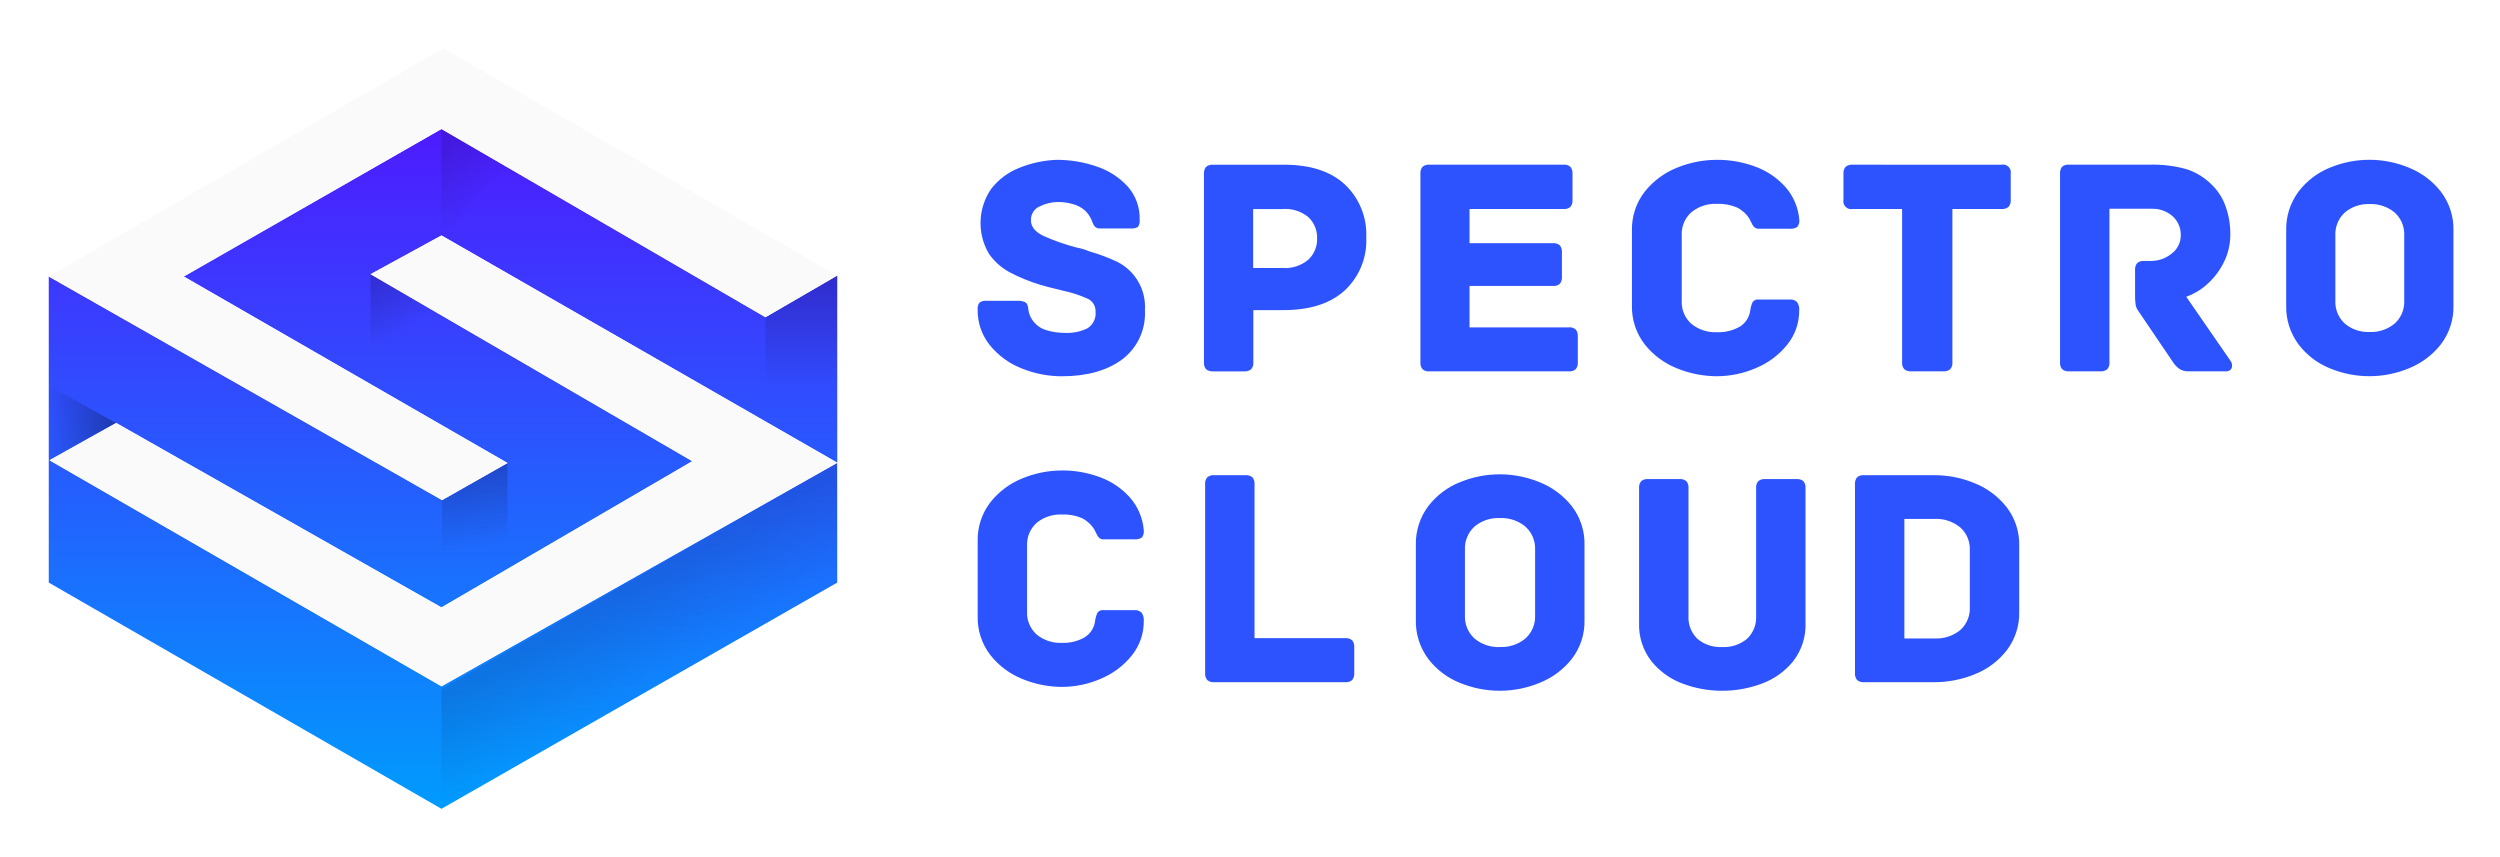
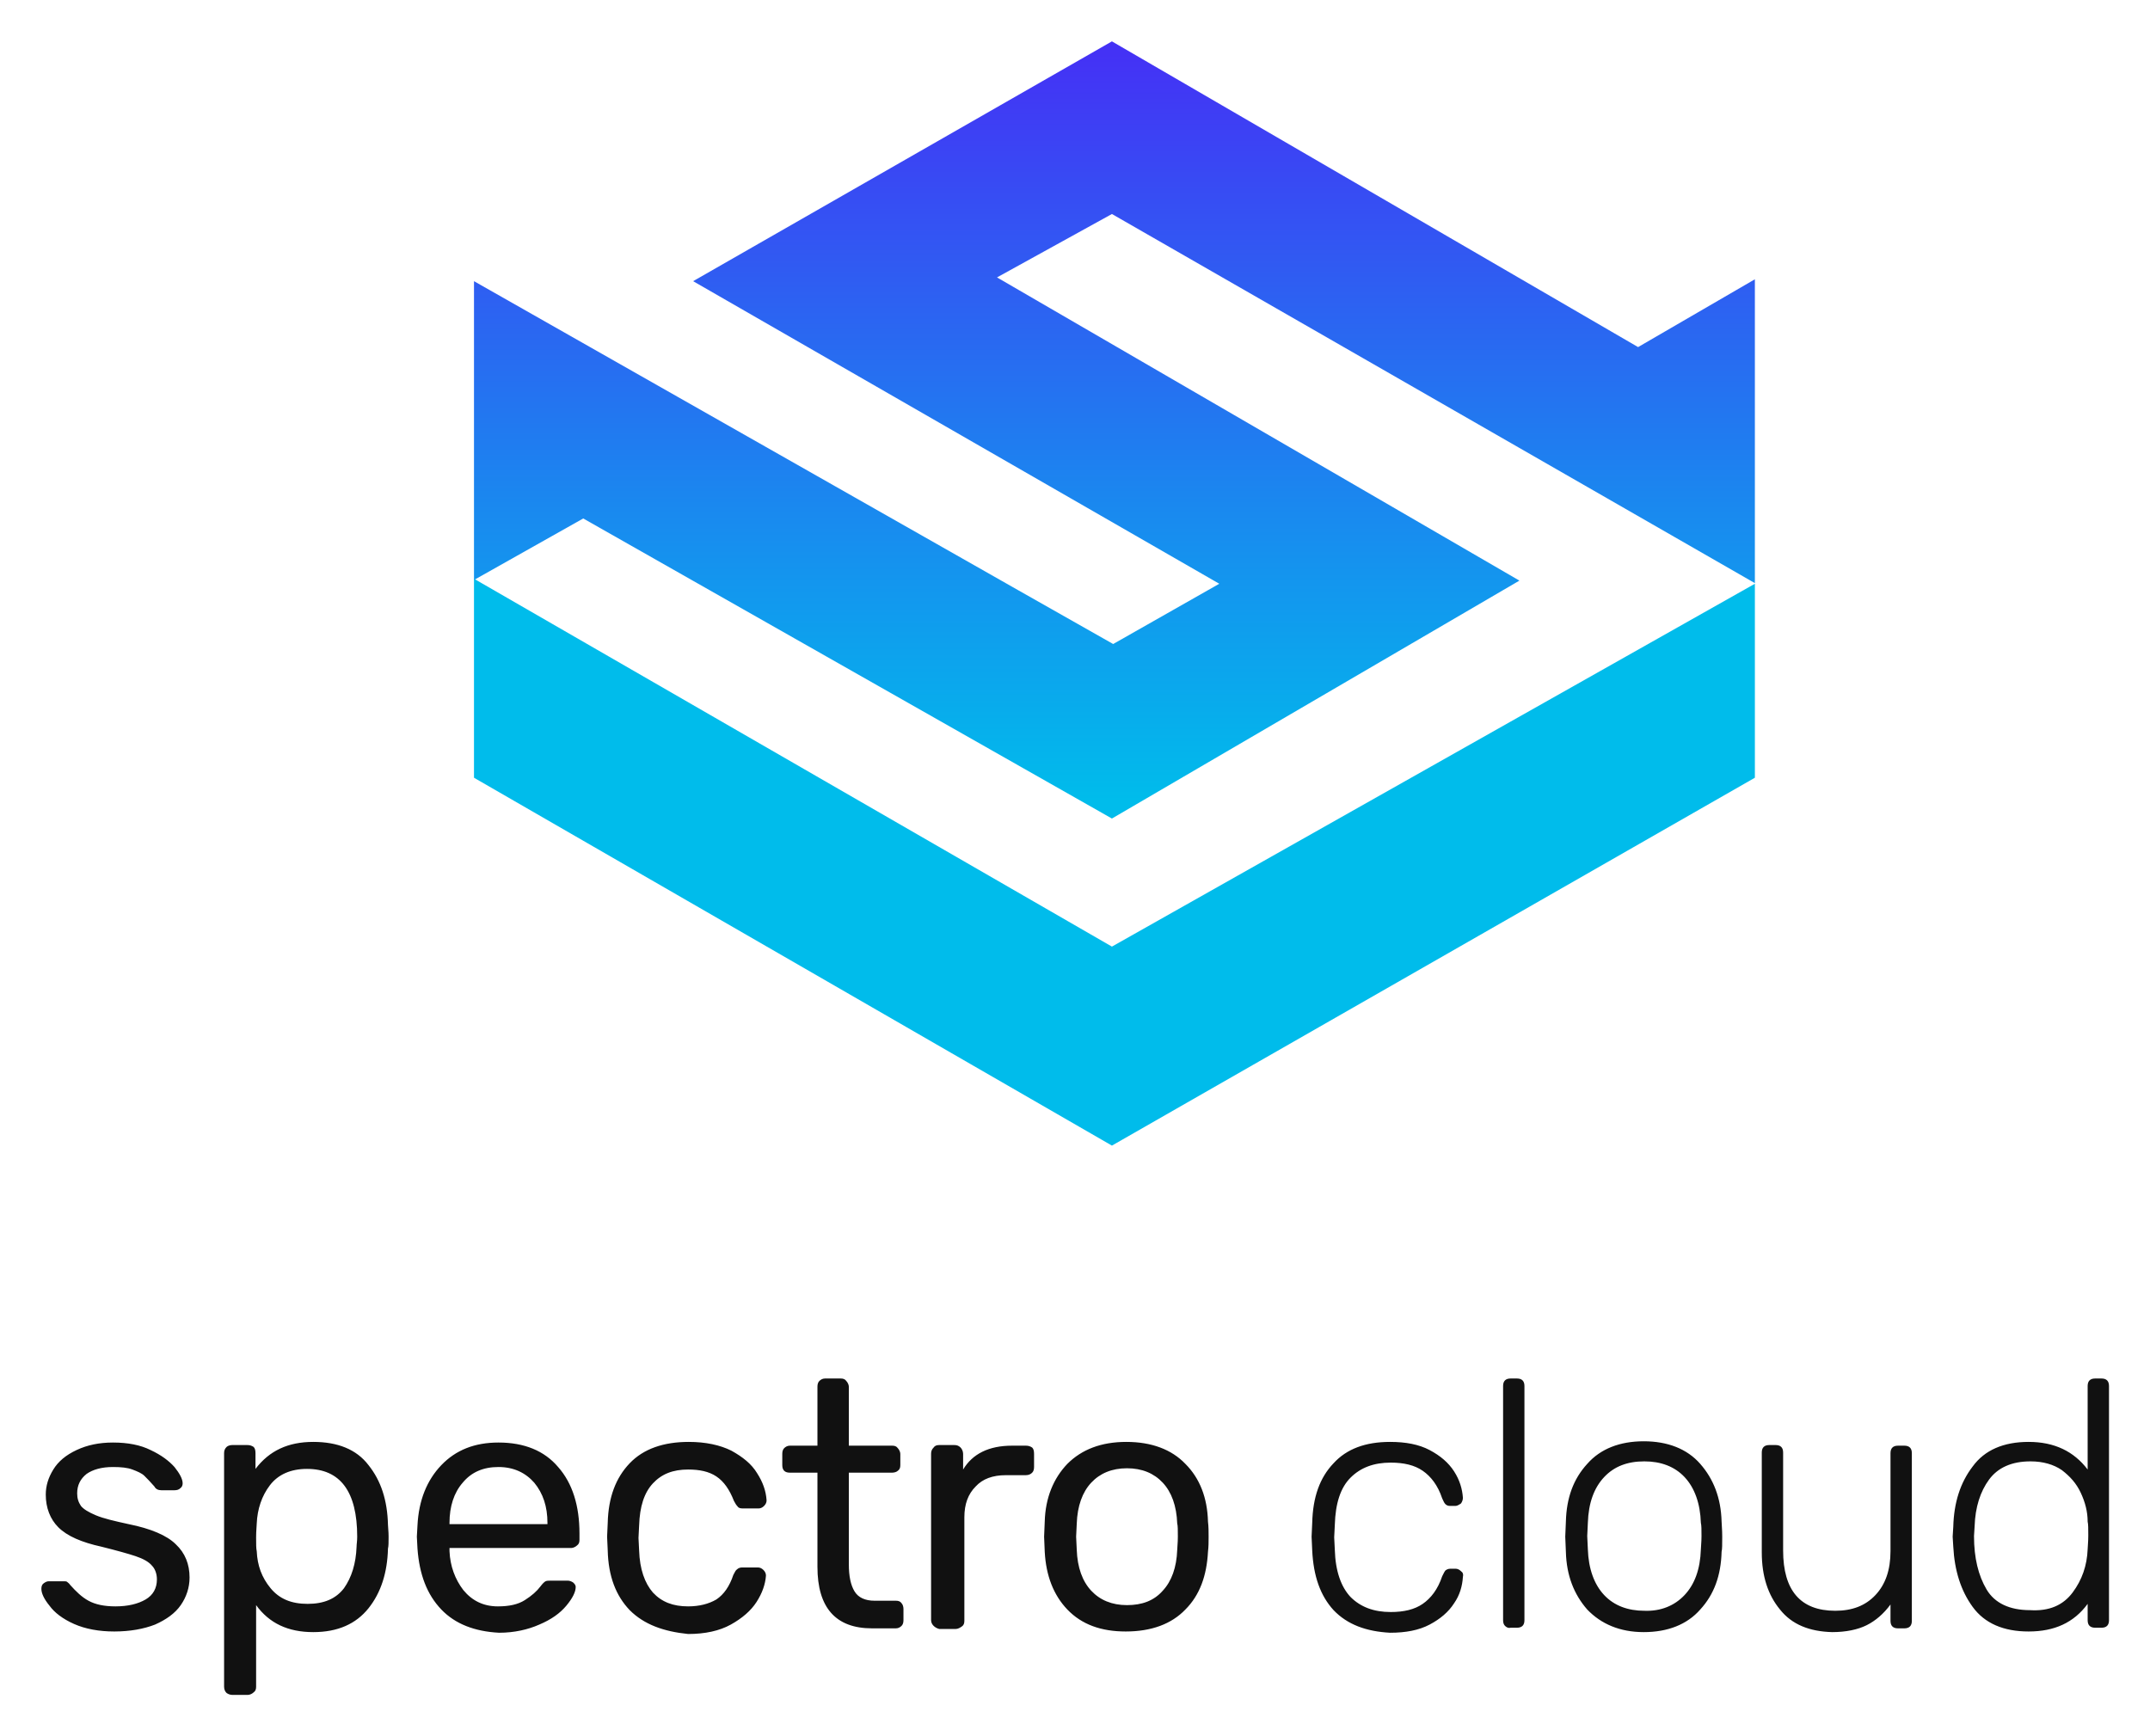
- <svg xmlns="http://www.w3.org/2000/svg" role="img" viewBox="-2.03 46.47 404.56 138.56">
+ <svg xmlns="http://www.w3.org/2000/svg" role="img" viewBox="-6.59 -6.59 342.42 276.42">
+   <path fill="#111" d="M5.2 252.1c-1.8-.8-3.1-1.8-3.9-2.9-.9-1.1-1.3-2-1.3-2.7 0-.4.1-.7.4-.9.3-.2.5-.3.8-.3h2.4c.2 0 .4 0 .5.1.1.1.3.2.5.5.9 1 1.8 1.9 2.9 2.5 1.1.6 2.5.9 4.3.9 2 0 3.6-.4 4.8-1.1 1.2-.7 1.8-1.8 1.8-3.2 0-.9-.3-1.7-.8-2.2-.5-.6-1.4-1.1-2.6-1.5-1.2-.4-3-.9-5.4-1.5-3.2-.7-5.5-1.7-6.9-3.1-1.3-1.3-2-3.1-2-5.2 0-1.4.4-2.7 1.2-4 .8-1.3 2-2.3 3.7-3.1 1.7-.8 3.6-1.2 5.8-1.2 2.4 0 4.4.4 6 1.2 1.7.8 2.9 1.7 3.8 2.7.8 1 1.3 1.9 1.3 2.6 0 .3-.1.6-.4.8-.2.2-.5.3-.9.3h-2.1c-.5 0-.9-.2-1.1-.6-.6-.7-1.2-1.3-1.6-1.7-.4-.4-1.1-.7-1.9-1-.8-.3-1.8-.4-3.1-.4-1.8 0-3.2.4-4.2 1.1-1 .8-1.5 1.8-1.5 3.1 0 .8.2 1.4.6 2 .4.5 1.2 1 2.4 1.5s2.9.9 5.2 1.4c3.5.7 6.1 1.8 7.5 3.2 1.5 1.4 2.2 3.2 2.2 5.3 0 1.6-.5 3.1-1.4 4.4-.9 1.3-2.3 2.3-4.1 3.1-1.8.7-4 1.1-6.5 1.1-2.4 0-4.6-.4-6.4-1.2zm24.3 11c-.2-.2-.4-.5-.4-1v-37.2c0-.4.1-.7.4-1 .2-.2.6-.3.9-.3h2.4c.4 0 .7.1 1 .3.2.2.3.5.3 1v2.5c2.2-2.9 5.2-4.3 9.2-4.3 3.9 0 6.9 1.2 8.8 3.7 2 2.5 3 5.6 3.1 9.5 0 .4.1 1 .1 1.9 0 .9 0 1.5-.1 1.9-.1 3.8-1.1 7-3.1 9.5s-4.9 3.8-8.8 3.8c-4 0-7-1.4-9.1-4.3v13c0 .4-.1.7-.4.9-.2.2-.6.4-.9.4h-2.5c-.3 0-.6-.1-.9-.3zm18.7-16.7c1.2-1.7 1.9-3.9 2-6.6 0-.4.1-.9.1-1.6 0-7.2-2.7-10.8-8-10.8-2.6 0-4.6.9-5.9 2.6-1.3 1.7-2 3.8-2.1 6.1 0 .4-.1 1.1-.1 2.2s0 1.8.1 2.2c.1 2.3.8 4.2 2.2 5.9 1.4 1.7 3.3 2.5 5.9 2.5 2.6 0 4.5-.8 5.8-2.5zm15.5 3.4c-2.3-2.4-3.5-5.6-3.8-9.7l-.1-1.9.1-1.8c.2-4 1.5-7.2 3.8-9.6 2.3-2.4 5.3-3.6 9.1-3.6 4.1 0 7.3 1.3 9.5 3.9 2.3 2.6 3.4 6.2 3.4 10.6v1c0 .4-.1.7-.4.9-.2.2-.6.4-.9.4h-19.4v.5c.1 2.4.9 4.5 2.2 6.2 1.4 1.7 3.2 2.6 5.5 2.6 1.8 0 3.2-.3 4.3-1 1.1-.7 1.9-1.4 2.5-2.2.3-.4.6-.7.8-.8.2-.1.5-.1 1-.1h2.5c.3 0 .6.1.9.3.2.2.4.4.4.7 0 .8-.5 1.8-1.5 3s-2.4 2.2-4.3 3c-1.8.8-4 1.3-6.4 1.3-3.9-.2-7-1.4-9.2-3.7zm16.9-13.7v-.1c0-2.6-.7-4.7-2.1-6.4-1.4-1.6-3.3-2.5-5.7-2.5-2.4 0-4.3.8-5.7 2.5-1.4 1.6-2.1 3.8-2.1 6.4v.2h15.6v-.1zm13.1 13.8c-2.2-2.3-3.4-5.4-3.5-9.5l-.1-2.2.1-2.2c.1-4.1 1.3-7.2 3.5-9.5s5.4-3.4 9.4-3.4c2.7 0 5 .5 6.8 1.4 1.8 1 3.2 2.1 4.1 3.6.9 1.4 1.4 2.8 1.5 4.3 0 .3-.1.6-.4.9-.3.3-.6.4-.9.4h-2.5c-.4 0-.7-.1-.8-.3-.2-.2-.4-.5-.6-.9-.7-1.8-1.6-3.1-2.8-3.9-1.2-.8-2.7-1.1-4.5-1.1-2.4 0-4.2.7-5.6 2.2-1.4 1.5-2.1 3.7-2.2 6.7l-.1 2 .1 2c.1 3 .9 5.2 2.2 6.7 1.4 1.5 3.2 2.2 5.6 2.2 1.8 0 3.3-.4 4.5-1.1 1.2-.8 2.1-2.1 2.7-3.9.2-.4.4-.8.6-.9.2-.2.5-.3.8-.3h2.5c.3 0 .6.1.9.4.3.3.4.6.4.9-.1 1.4-.6 2.8-1.5 4.2-.9 1.4-2.3 2.6-4.1 3.6-1.8 1-4.1 1.5-6.8 1.5-3.9-.4-7-1.5-9.3-3.8zM123.6 243v-15h-4.4c-.4 0-.7-.1-.9-.3-.2-.2-.3-.5-.3-.9V225c0-.4.1-.7.3-.9.2-.2.5-.4.9-.4h4.4v-9.4c0-.4.1-.7.3-.9.2-.2.5-.4.9-.4h2.5c.4 0 .7.1.9.4.2.2.4.6.4.9v9.4h6.9c.4 0 .7.1.9.4.2.2.4.6.4.9v1.8c0 .4-.1.7-.4.9-.2.2-.6.3-.9.3h-6.9v14.6c0 1.9.3 3.3.9 4.3.6 1 1.7 1.5 3.2 1.5h3.4c.4 0 .7.1.9.4.2.2.3.6.3.9v1.8c0 .4-.1.7-.3.9-.2.2-.5.4-.9.4h-3.8c-5.8 0-8.7-3.3-8.7-9.8zm18.5 9.4c-.2-.2-.4-.5-.4-.9V225c0-.4.1-.7.4-1 .2-.3.5-.4.9-.4h2.4c.4 0 .7.1 1 .4.2.2.4.6.4 1v2.5c1.5-2.5 4.1-3.8 7.8-3.8h2.2c.4 0 .7.1 1 .3.2.2.3.5.3 1v2.1c0 .4-.1.7-.3.9-.2.2-.5.4-1 .4h-3.2c-2.1 0-3.7.6-4.8 1.8-1.2 1.2-1.8 2.8-1.8 4.9v16.5c0 .4-.1.7-.4.9-.3.2-.6.4-1 .4H143c-.4-.1-.7-.3-.9-.5zm21.3-2.6c-2.2-2.3-3.4-5.4-3.6-9.2l-.1-2.4.1-2.4c.1-3.8 1.4-6.9 3.6-9.2 2.3-2.3 5.4-3.5 9.4-3.5s7.2 1.2 9.4 3.5c2.3 2.3 3.5 5.4 3.6 9.2.1.8.1 1.6.1 2.4 0 .8 0 1.6-.1 2.4-.2 3.8-1.3 6.9-3.6 9.2-2.2 2.3-5.4 3.5-9.5 3.5-3.9 0-7-1.1-9.3-3.5zm15.2-3c1.4-1.5 2.2-3.7 2.3-6.5 0-.4.1-1.1.1-2.1s0-1.8-.1-2.1c-.1-2.8-.9-5-2.3-6.5s-3.3-2.3-5.7-2.3c-2.4 0-4.3.8-5.7 2.3-1.4 1.5-2.2 3.7-2.3 6.5l-.1 2.1.1 2.1c.1 2.8.9 5 2.3 6.5s3.3 2.3 5.7 2.3c2.4 0 4.3-.7 5.7-2.3zm27.2 3.1c-2.1-2.3-3.2-5.4-3.4-9.5l-.1-2.2.1-2.2c.1-4.1 1.2-7.2 3.4-9.5 2.1-2.3 5.1-3.4 9-3.4 2.5 0 4.6.4 6.3 1.3 1.7.9 3 2 3.9 3.4.9 1.4 1.3 2.8 1.4 4.2 0 .3-.1.6-.3.9-.3.2-.6.4-.9.4h-.8c-.4 0-.6-.1-.8-.3-.2-.2-.3-.5-.5-.9-.7-2.1-1.8-3.5-3.1-4.4-1.3-.9-3-1.3-5.1-1.3-2.7 0-4.8.8-6.4 2.4-1.6 1.6-2.4 4.1-2.5 7.5l-.1 2 .1 2c.1 3.4 1 5.9 2.5 7.5 1.6 1.6 3.7 2.4 6.4 2.4 2.1 0 3.8-.4 5.1-1.3 1.3-.9 2.4-2.3 3.1-4.4.2-.4.4-.8.5-.9.1-.1.4-.3.8-.3h.8c.3 0 .6.1.9.4.3.2.4.5.3.9-.1 1.5-.5 2.9-1.4 4.2-.9 1.4-2.2 2.5-3.9 3.4-1.7.9-3.8 1.3-6.3 1.3-3.8-.2-6.8-1.3-9-3.6zm27.3 2.5c-.2-.2-.3-.5-.3-.9v-37.3c0-.4.1-.7.3-.9.2-.2.5-.3.9-.3h1c.4 0 .7.1.9.3.2.2.3.5.3.9v37.3c0 .4-.1.7-.3.9-.2.2-.5.3-.9.3h-1c-.4.1-.7-.1-.9-.3zm13.1-2.6c-2.1-2.4-3.3-5.4-3.4-9.2l-.1-2.4.1-2.4c.1-3.8 1.2-6.8 3.4-9.2 2.1-2.4 5.2-3.6 9-3.6s6.9 1.2 9 3.6c2.1 2.4 3.3 5.4 3.4 9.2 0 .4.1 1.2.1 2.4s0 2-.1 2.4c-.1 3.8-1.2 6.8-3.4 9.2-2.1 2.4-5.2 3.6-9 3.6s-6.8-1.3-9-3.6zm15.5-2.3c1.6-1.7 2.5-4.1 2.6-7.3 0-.4.1-1.1.1-2.1s0-1.7-.1-2.1c-.1-3.1-1-5.6-2.6-7.3-1.6-1.7-3.8-2.5-6.4-2.5-2.7 0-4.8.8-6.4 2.5-1.6 1.7-2.5 4.1-2.6 7.3l-.1 2.1.1 2.1c.1 3.1 1 5.6 2.6 7.3 1.6 1.7 3.8 2.5 6.4 2.5 2.6.1 4.8-.8 6.4-2.5zm15.2 2.3c-1.9-2.3-2.9-5.3-2.9-9.1v-15.9c0-.4.1-.7.3-.9.2-.2.5-.3.9-.3h1c.4 0 .7.1.9.3.2.2.3.5.3.9v15.6c0 6.4 2.8 9.6 8.3 9.6 2.7 0 4.8-.8 6.4-2.5 1.6-1.7 2.4-4 2.4-7v-15.6c0-.4.1-.7.3-.9.2-.2.5-.3.9-.3h1c.4 0 .7.1.9.3.2.2.3.5.3.9v26.7c0 .4-.1.7-.3.9-.2.2-.5.3-.9.3h-1c-.4 0-.7-.1-.9-.3-.2-.2-.3-.5-.3-.9V249c-1.1 1.5-2.4 2.6-3.8 3.3-1.4.7-3.3 1.1-5.5 1.1-3.6-.1-6.4-1.2-8.3-3.6zm30.7-.4c-1.9-2.6-2.9-5.8-3.1-9.6l-.1-1.6.1-1.6c.1-3.8 1.1-7 3.1-9.6 1.9-2.6 4.9-3.9 8.9-3.9 4.1 0 7.2 1.5 9.4 4.4v-13.3c0-.4.1-.7.3-.9.2-.2.5-.3.9-.3h1c.4 0 .7.1.9.3.2.2.3.5.3.9v37.3c0 .4-.1.7-.3.9-.2.2-.5.3-.9.3h-1c-.4 0-.7-.1-.9-.3-.2-.2-.3-.5-.3-.9v-2.6c-2.2 3-5.3 4.4-9.4 4.4-4 0-7-1.3-8.9-3.9zm15.9-2.3c1.5-2 2.3-4.3 2.4-6.9 0-.4.1-1.1.1-2.2s0-1.8-.1-2.2c0-1.6-.4-3.1-1.1-4.6-.7-1.5-1.7-2.6-3-3.6-1.3-.9-3-1.4-5-1.4-3 0-5.2 1-6.6 2.9-1.4 1.9-2.2 4.4-2.3 7.4l-.1 1.6c0 3.5.7 6.3 2 8.5s3.7 3.3 6.9 3.3c3.1.2 5.3-.8 6.8-2.8z" />
+   <path fill="url(#paint0_linear)" fill-rule="evenodd" d="M68.9 85.8l17.4-9.8L170.5 123.8l64.9-37.9-83.2-48.3 18.3-10.1 102.4 58.8V37.9l-18.6 10.8L170.5 0l-66.7 38.2 83.8 48.2-16.9 9.6-15-8.5-86.8-49.3v47.6z" clip-rule="evenodd" />
+   <path fill="#00BCEB" fill-rule="evenodd" d="M68.9 85.6L170.5 144.2l102.4-57.8V117.3l-102.4 58.6-101.6-58.6V85.6z" clip-rule="evenodd" />
  <defs>
-     <linearGradient id="linear-gradient" x1="69.657" x2="69.657" y1="67.342" y2="177.355" gradientUnits="userSpaceOnUse">
-       <stop offset="0" stop-color="#4e1bff" />
-       <stop offset="1" stop-color="#009bfd" />
+     <linearGradient id="paint0_linear" x1="170.876" x2="170.876" y1="120.978" y2="2.053" gradientUnits="userSpaceOnUse">
+       <stop stop-color="#00BCEB" />
+       <stop offset=".383" stop-color="#198AEF" />
+       <stop offset="1" stop-color="#4432F5" />
    </linearGradient>
-     <linearGradient id="linear-gradient-2" x1="76.567" x2="72.93" y1="103.713" y2="124.342" gradientTransform="matrix(1 0 0 -1 0 247)" gradientUnits="userSpaceOnUse">
-       <stop offset=".4" stop-opacity="0" />
-       <stop offset="1" stop-opacity=".2" />
-     </linearGradient>
-     <linearGradient id="linear-gradient-3" x1="127.647" x2="127.647" y1="125.987" y2="155.94" gradientTransform="matrix(1 0 0 -1 0 247)" gradientUnits="userSpaceOnUse">
-       <stop offset=".4" stop-opacity="0" />
-       <stop offset="1" />
-     </linearGradient>
-     <linearGradient id="linear-gradient-4" x1="83.998" x2="72.249" y1="167.095" y2="178.499" gradientTransform="matrix(1 0 0 -1 0 247)" gradientUnits="userSpaceOnUse">
-       <stop offset=".4" stop-opacity="0" />
-       <stop offset="1" stop-opacity=".6" />
-     </linearGradient>
-     <linearGradient id="linear-gradient-5" x1="105.162" x2="98.23" y1="91.159" y2="103.164" gradientTransform="matrix(1 0 0 -1 0 247)" gradientUnits="userSpaceOnUse">
-       <stop offset="0" stop-opacity="0" />
-       <stop offset="1" stop-opacity=".1" />
-     </linearGradient>
-     <linearGradient id="linear-gradient-6" x1="72.168" x2="66.397" y1="152.261" y2="161.975" gradientTransform="matrix(1 0 0 -1 0 247)" gradientUnits="userSpaceOnUse">
-       <stop offset="0" stop-opacity="0" />
-       <stop offset="1" stop-opacity=".2" />
-     </linearGradient>
-     <linearGradient id="linear-gradient-7" x1="5.86" x2="16.762" y1="132.11" y2="132.11" gradientTransform="matrix(1 0 0 -1 0 247)" gradientUnits="userSpaceOnUse">
-       <stop offset="0" stop-opacity="0" />
-       <stop offset="1" stop-opacity=".3" />
-     </linearGradient>
-     <style>.cls-9{fill-rule:evenodd}.cls-3{opacity:.2}.cls-9{fill:#fafafa}.cls-10{fill:#2d53ff}</style>
  </defs>
-   <g id="Landscape_Black_Cloud" data-name="Landscape Black Cloud">
-     <g id="Logo">
-       <path fill="url(#linear-gradient)" fill-rule="evenodd" d="M133.455 121.345V91.06l-11.615 6.743-52.433-30.461-41.699 23.874 52.382 30.179-10.583 6.004L5.86 91.216V140.747l63.547 36.608 64.048-36.608-.013-19.364-64.035 36.151-63.426-36.582 10.781-6.037 52.645 29.854L110 121.101l-52.058-30.26 11.465-6.267 64.048 36.771z" />
-       <g id="Shadow">
-         <path id="SVGID" fill="url(#linear-gradient-2)" d="M80.09 121.395v17.144l-10.683 6.011.1-17.151 10.583-6.004z" />
-         <g class="cls-3">
-           <path id="SVGID-2" fill="url(#linear-gradient-3)" d="M133.455 91.06l-.151 29.953-11.464-6.516V97.803l11.615-6.743z" data-name="SVGID" />
-         </g>
-         <g class="cls-3">
-           <path id="SVGID-3" fill="url(#linear-gradient-4)" d="M69.407 84.574l52.433 30.091V97.803L69.407 67.342v17.232z" data-name="SVGID" />
-         </g>
-         <path id="SVGID-4" fill="url(#linear-gradient-5)" d="M133.455 140.747l-64.048 36.608v-19.383l64.035-36.59.013 19.365z" data-name="SVGID" />
-         <path id="SVGID-5" fill="url(#linear-gradient-6)" d="M110 120.882l-15.33 9.213-36.771-21.835.043-17.419L110 120.882z" data-name="SVGID" />
-         <path id="SVGID-6" fill="url(#linear-gradient-7)" d="M5.86 120.882l10.902-5.967-10.902-6.017v11.984z" data-name="SVGID" />
-       </g>
-       <g id="CC">
-         <path d="M5.86 91.216l63.851-36.928 63.744 36.772-11.615 6.743-52.433-30.46-41.699 23.873 52.382 30.179-10.583 6.004L5.86 91.216z" class="cls-9" />
-         <path d="M5.979 120.951l10.783-6.036 52.645 29.854L110 121.101l-52.058-30.26 11.465-6.267 64.048 36.771-64.048 36.189-63.428-36.583z" class="cls-9" />
-       </g>
-     </g>
-     <g id="spectro">
-       <path id="SVGID-7" d="M387.033 84.594a4.716 4.716 0 0 0-1.551-3.734 5.911 5.911 0 0 0-4.047-1.364 5.813 5.813 0 0 0-4.022 1.364 4.76 4.76 0 0 0-1.526 3.734v10.502a4.739 4.739 0 0 0 1.526 3.734 5.813 5.813 0 0 0 4.022 1.363 5.911 5.911 0 0 0 4.047-1.363 4.716 4.716 0 0 0 1.551-3.734zm7.962 11.252a9.944 9.944 0 0 1-2.045 6.361 12.483 12.483 0 0 1-5.179 3.872 16.658 16.658 0 0 1-12.697.025 11.956 11.956 0 0 1-5.123-3.872A10.165 10.165 0 0 1 367.931 95.84V83.837a10.178 10.178 0 0 1 2.02-6.392 12.006 12.006 0 0 1 5.123-3.872 16.658 16.658 0 0 1 12.697.025 12.418 12.418 0 0 1 5.179 3.872 9.968 9.968 0 0 1 2.045 6.361zm-36.027 9.082a1.413 1.413 0 0 1 .206.713.905.905 0 0 1-.256.663.981.981 0 0 1-.719.256h-6.054a2.651 2.651 0 0 1-1.439-.357 4.131 4.131 0 0 1-1.126-1.17l-5.542-8.194a2.334 2.334 0 0 1-.463-.994 9.202 9.202 0 0 1-.1-1.601V90.173a1.618 1.618 0 0 1 .332-1.12 1.543 1.543 0 0 1 1.157-.357h1.026a5.25 5.25 0 0 0 3.415-1.195 3.642 3.642 0 0 0 1.464-2.927 3.998 3.998 0 0 0-1.332-3.127 4.895 4.895 0 0 0-3.384-1.195h-6.824v24.831a1.51 1.51 0 0 1-.357 1.145 1.625 1.625 0 0 1-1.126.331h-5.079a1.538 1.538 0 0 1-1.076-.331 1.51 1.51 0 0 1-.357-1.145V74.599a1.686 1.686 0 0 1 .306-1.12 1.444 1.444 0 0 1 1.126-.357H345.696a20.118 20.118 0 0 1 6.236.763 10.289 10.289 0 0 1 3.978 2.496 9.018 9.018 0 0 1 2.208 3.459 12.988 12.988 0 0 1 .769 4.528 9.959 9.959 0 0 1-1.076 4.603 11.54 11.54 0 0 1-2.721 3.534 9.791 9.791 0 0 1-3.334 1.983zM321.847 73.123a1.268 1.268 0 0 1 1.507 1.476v4.216a1.587 1.587 0 0 1-.338 1.12 1.566 1.566 0 0 1-1.17.357h-7.931v24.793a1.486 1.486 0 0 1-.363 1.145 1.661 1.661 0 0 1-1.138.331h-5.135a1.65 1.65 0 0 1-1.138-.331 1.486 1.486 0 0 1-.363-1.145V80.291h-7.987a1.269 1.269 0 0 1-1.507-1.476v-4.216a1.587 1.587 0 0 1 .338-1.12 1.566 1.566 0 0 1 1.17-.357zm-32.724 23.542a8.748 8.748 0 0 1-1.945 5.598 12.747 12.747 0 0 1-5.047 3.765 16.008 16.008 0 0 1-6.33 1.326 17.126 17.126 0 0 1-6.436-1.27 12.625 12.625 0 0 1-5.229-3.872 9.88 9.88 0 0 1-2.077-6.361V83.837a9.856 9.856 0 0 1 2.077-6.361 12.625 12.625 0 0 1 5.229-3.872 17.005 17.005 0 0 1 6.436-1.27 17.505 17.505 0 0 1 6.205 1.095 12.143 12.143 0 0 1 4.872 3.284 9.094 9.094 0 0 1 2.258 5.298 1.573 1.573 0 0 1-.332 1.195 2.028 2.028 0 0 1-1.257.281h-4.922a1.047 1.047 0 0 1-.769-.256 2.109 2.109 0 0 1-.438-.663 6.485 6.485 0 0 0-.332-.663 4.949 4.949 0 0 0-2.026-1.858 7.56 7.56 0 0 0-3.252-.588 6.099 6.099 0 0 0-4.128 1.351 4.672 4.672 0 0 0-1.564 3.74v10.589a4.672 4.672 0 0 0 1.564 3.74 6.099 6.099 0 0 0 4.128 1.351 6.97 6.97 0 0 0 3.64-.863 3.631 3.631 0 0 0 1.745-2.596 4.834 4.834 0 0 1 .382-1.401 1.035 1.035 0 0 1 1.001-.432h5.022a1.503 1.503 0 0 1 1.176.407 1.973 1.973 0 0 1 .35 1.32zm-37.284 2.777a1.488 1.488 0 0 1 1.132.357 1.607 1.607 0 0 1 .325 1.12v4.166a1.618 1.618 0 0 1-.325 1.12 1.488 1.488 0 0 1-1.132.357h-22.554a1.488 1.488 0 0 1-1.132-.357 1.607 1.607 0 0 1-.325-1.12V74.599a1.618 1.618 0 0 1 .325-1.12 1.488 1.488 0 0 1 1.132-.357H250.982a1.488 1.488 0 0 1 1.132.357 1.607 1.607 0 0 1 .325 1.12v4.216a1.618 1.618 0 0 1-.325 1.12 1.488 1.488 0 0 1-1.132.357h-15.205v5.535h13.491a1.488 1.488 0 0 1 1.132.357 1.607 1.607 0 0 1 .325 1.12v3.965a1.618 1.618 0 0 1-.325 1.12 1.488 1.488 0 0 1-1.132.357H235.777v6.705h16.062zm-46.303-9.601a5.793 5.793 0 0 0 4.153-1.351 4.498 4.498 0 0 0 1.42-3.396 4.556 4.556 0 0 0-1.395-3.471 5.828 5.828 0 0 0-4.178-1.326h-4.779v9.545zm.194-16.719q6.417 0 9.876 3.202a11.128 11.128 0 0 1 3.459 8.588 11.012 11.012 0 0 1-3.49 8.563q-3.49 3.18-9.901 3.177h-4.885v8.438a1.51 1.51 0 0 1-.357 1.145 1.618 1.618 0 0 1-1.12.331h-5.035a1.618 1.618 0 0 1-1.12-.331 1.51 1.51 0 0 1-.357-1.145V74.606a1.618 1.618 0 0 1 .331-1.12 1.51 1.51 0 0 1 1.145-.357h11.452zm-31.486 14.023a29.61 29.61 0 0 1 4.503 1.683 8.144 8.144 0 0 1 4.497 7.843 9.287 9.287 0 0 1-3.69 7.968q-3.696 2.721-9.763 2.721a17.231 17.231 0 0 1-6.423-1.245 12.553 12.553 0 0 1-5.16-3.715 8.904 8.904 0 0 1-2.026-5.829 1.558 1.558 0 0 1 .306-1.145 1.748 1.748 0 0 1 1.163-.281h4.91a2.699 2.699 0 0 1 1.363.256c.269.169.419.563.457 1.17a3.804 3.804 0 0 0 .963 2.089 4.081 4.081 0 0 0 2.052 1.27 10.057 10.057 0 0 0 2.908.407 7.458 7.458 0 0 0 3.64-.738 2.848 2.848 0 0 0 1.313-2.721 2.197 2.197 0 0 0-1.313-2.089 19.968 19.968 0 0 0-4.147-1.326q-2.533-.61-3.34-.863a28.326 28.326 0 0 1-5.135-2.089 9.551 9.551 0 0 1-3.365-3.052 9.761 9.761 0 0 1 .382-10.389 10.622 10.622 0 0 1 4.503-3.409 17.933 17.933 0 0 1 6.098-1.326 19.631 19.631 0 0 1 6.474 1.07 11.83 11.83 0 0 1 5.035 3.234 7.725 7.725 0 0 1 1.945 5.373 1.685 1.685 0 0 1-.275 1.17 1.881 1.881 0 0 1-1.188.256h-4.96a1.036 1.036 0 0 1-.807-.281 1.947 1.947 0 0 1-.382-.638c-.081-.238-.144-.388-.175-.457a4.611 4.611 0 0 0-1.063-1.526 4.681 4.681 0 0 0-1.895-1.02 8.338 8.338 0 0 0-2.402-.357 6.642 6.642 0 0 0-3.034.713 2.35 2.35 0 0 0-1.414 2.239q0 1.576 2.052 2.546a34.413 34.413 0 0 0 5.385 1.883 8.795 8.795 0 0 1 2.008.607z" class="cls-10" data-name="SVGID" />
-     </g>
-     <path d="M181.127 152.536a12.617 12.617 0 0 1-5.014 3.767 15.791 15.791 0 0 1-6.288 1.324 16.839 16.839 0 0 1-6.389-1.273 12.537 12.537 0 0 1-5.192-3.869 9.911 9.911 0 0 1-2.062-6.364v-12.015a9.911 9.911 0 0 1 2.062-6.364 12.544 12.544 0 0 1 5.192-3.869 16.839 16.839 0 0 1 6.389-1.272 17.314 17.314 0 0 1 6.16 1.095 11.988 11.988 0 0 1 4.837 3.284 9.128 9.128 0 0 1 2.24 5.294 1.572 1.572 0 0 1-.331 1.196 2.004 2.004 0 0 1-1.247.28h-4.888a1.035 1.035 0 0 1-.764-.254 2.117 2.117 0 0 1-.433-.662 6.057 6.057 0 0 0-.331-.662 5.006 5.006 0 0 0-2.01-1.858 7.448 7.448 0 0 0-3.233-.585 6.03 6.03 0 0 0-4.099 1.349 4.694 4.694 0 0 0-1.552 3.742v10.589a4.693 4.693 0 0 0 1.552 3.742 6.026 6.026 0 0 0 4.099 1.349 6.865 6.865 0 0 0 3.615-.865 3.623 3.623 0 0 0 1.731-2.597 4.789 4.789 0 0 1 .382-1.4 1.019 1.019 0 0 1 .993-.433h4.989a1.488 1.488 0 0 1 1.171.407 1.997 1.997 0 0 1 .356 1.324 8.772 8.772 0 0 1-1.934 5.6zm35.663-2.444a1.611 1.611 0 0 1 .331 1.12v4.175a1.608 1.608 0 0 1-.331 1.12 1.517 1.517 0 0 1-1.146.357H194.465a1.513 1.513 0 0 1-1.145-.357 1.6 1.6 0 0 1-.331-1.12v-30.546a1.518 1.518 0 0 1 .356-1.145 1.607 1.607 0 0 1 1.12-.331h5.04a1.606 1.606 0 0 1 1.12.331 1.521 1.521 0 0 1 .357 1.145v24.895h14.662a1.522 1.522 0 0 1 1.146.356zm35.527 3.018a12.515 12.515 0 0 1-5.219 3.869 16.893 16.893 0 0 1-12.804.026 12.072 12.072 0 0 1-5.167-3.869 10.098 10.098 0 0 1-2.037-6.389v-12.015a10.102 10.102 0 0 1 2.037-6.389 12.086 12.086 0 0 1 5.167-3.869 16.896 16.896 0 0 1 12.804.025 12.522 12.522 0 0 1 5.219 3.869 9.915 9.915 0 0 1 2.062 6.364v12.015a9.915 9.915 0 0 1-2.062 6.364zm-7.51-21.433a6.054 6.054 0 0 0-4.123-1.374 5.953 5.953 0 0 0-4.099 1.374 4.773 4.773 0 0 0-1.553 3.768v10.589a4.771 4.771 0 0 0 1.553 3.767 5.954 5.954 0 0 0 4.099 1.375 6.054 6.054 0 0 0 4.123-1.375 4.736 4.736 0 0 0 1.579-3.767v-10.589a4.739 4.739 0 0 0-1.579-3.768zm44.982-7.356a1.521 1.521 0 0 1 .357 1.145v21.79a9.552 9.552 0 0 1-2.011 6.236 11.687 11.687 0 0 1-5.091 3.615 18.191 18.191 0 0 1-6.389 1.145 17.972 17.972 0 0 1-6.364-1.145 11.701 11.701 0 0 1-5.066-3.615 9.552 9.552 0 0 1-2.011-6.236V125.466a1.518 1.518 0 0 1 .357-1.145 1.606 1.606 0 0 1 1.12-.331H269.73a1.607 1.607 0 0 1 1.12.331 1.521 1.521 0 0 1 .357 1.145v20.669a4.775 4.775 0 0 0 1.45 3.716 5.706 5.706 0 0 0 3.997 1.324 5.803 5.803 0 0 0 4.022-1.324 4.733 4.733 0 0 0 1.477-3.716v-20.669a1.515 1.515 0 0 1 .357-1.145 1.604 1.604 0 0 1 1.119-.331h5.04a1.606 1.606 0 0 1 1.12.331zm27.657.316a12.52 12.52 0 0 1 5.218 3.869 9.833 9.833 0 0 1 2.062 6.313v10.589a9.91 9.91 0 0 1-2.062 6.364 12.318 12.318 0 0 1-5.218 3.844 17.317 17.317 0 0 1-6.415 1.247h-11.404a1.513 1.513 0 0 1-1.145-.357 1.6 1.6 0 0 1-.331-1.12v-30.546a1.603 1.603 0 0 1 .331-1.12 1.518 1.518 0 0 1 1.145-.356h11.404a17.035 17.035 0 0 1 6.415 1.272zm-2.291 7.153a6.131 6.131 0 0 0-4.124-1.349h-4.887v19.346h4.887a6.104 6.104 0 0 0 4.149-1.349 4.693 4.693 0 0 0 1.553-3.742v-9.164a4.663 4.663 0 0 0-1.578-3.742z" class="cls-10" />
-   </g>
</svg>
